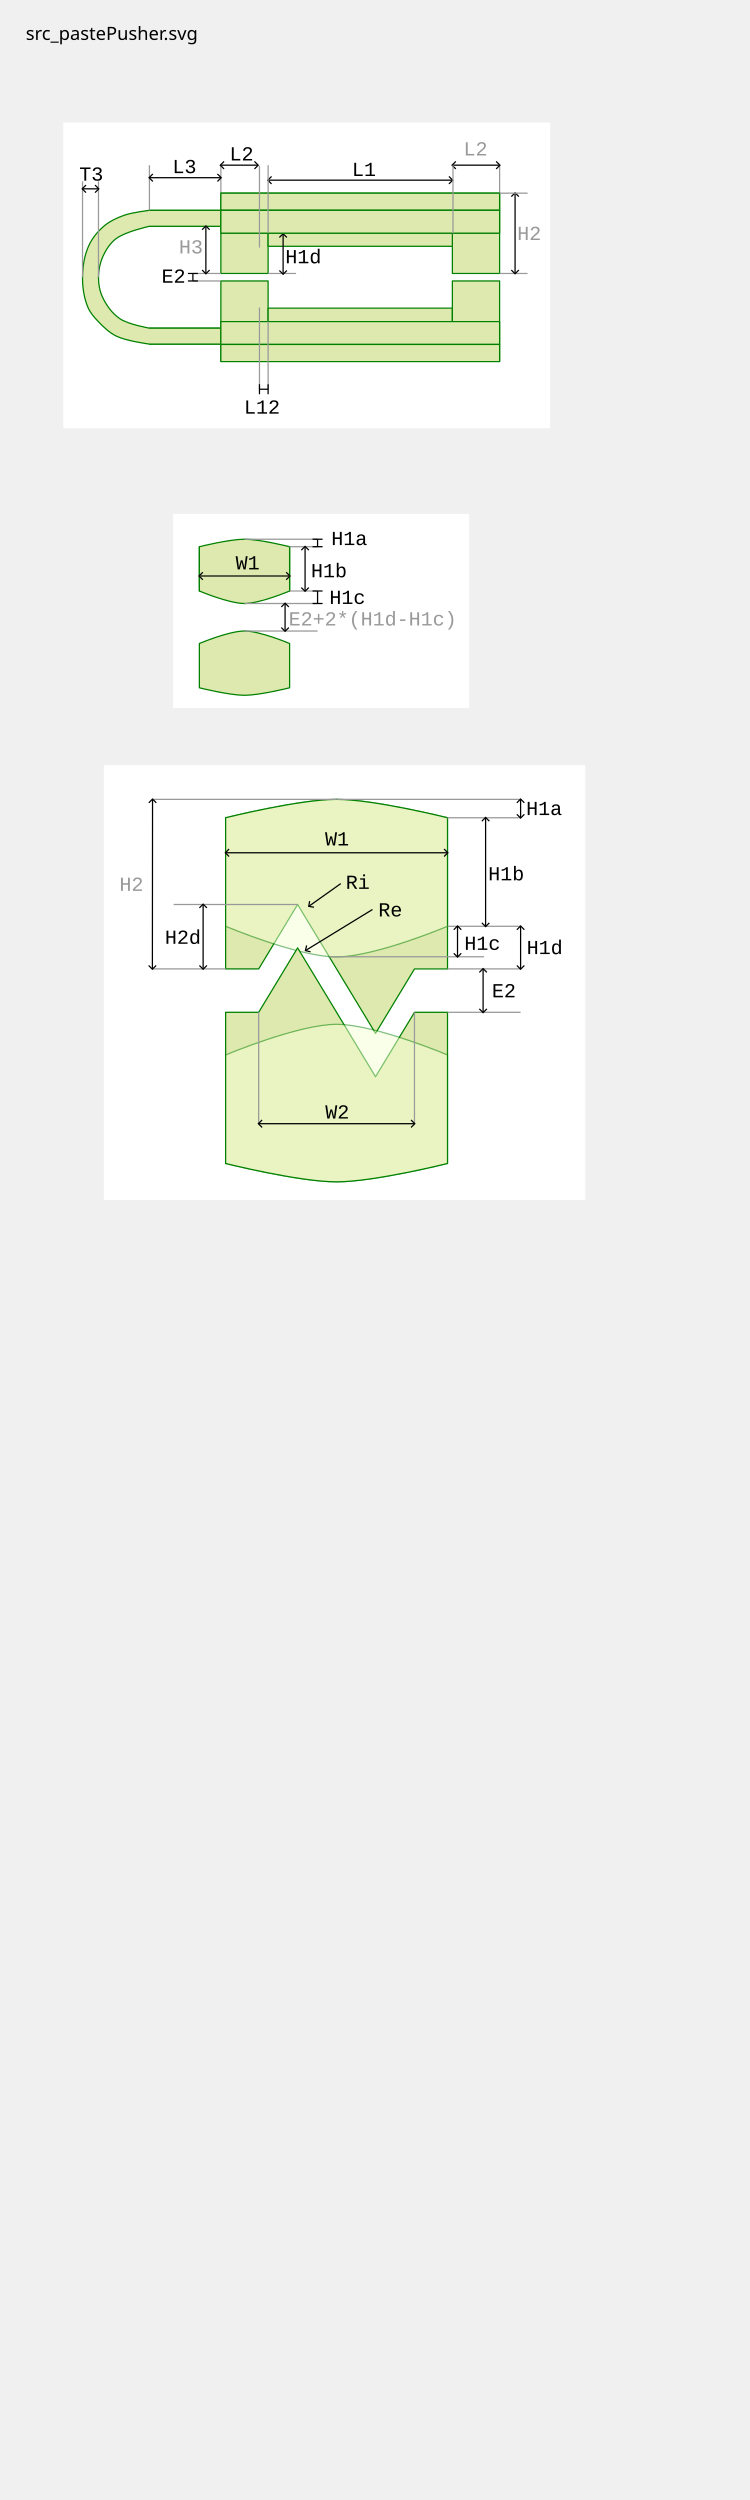
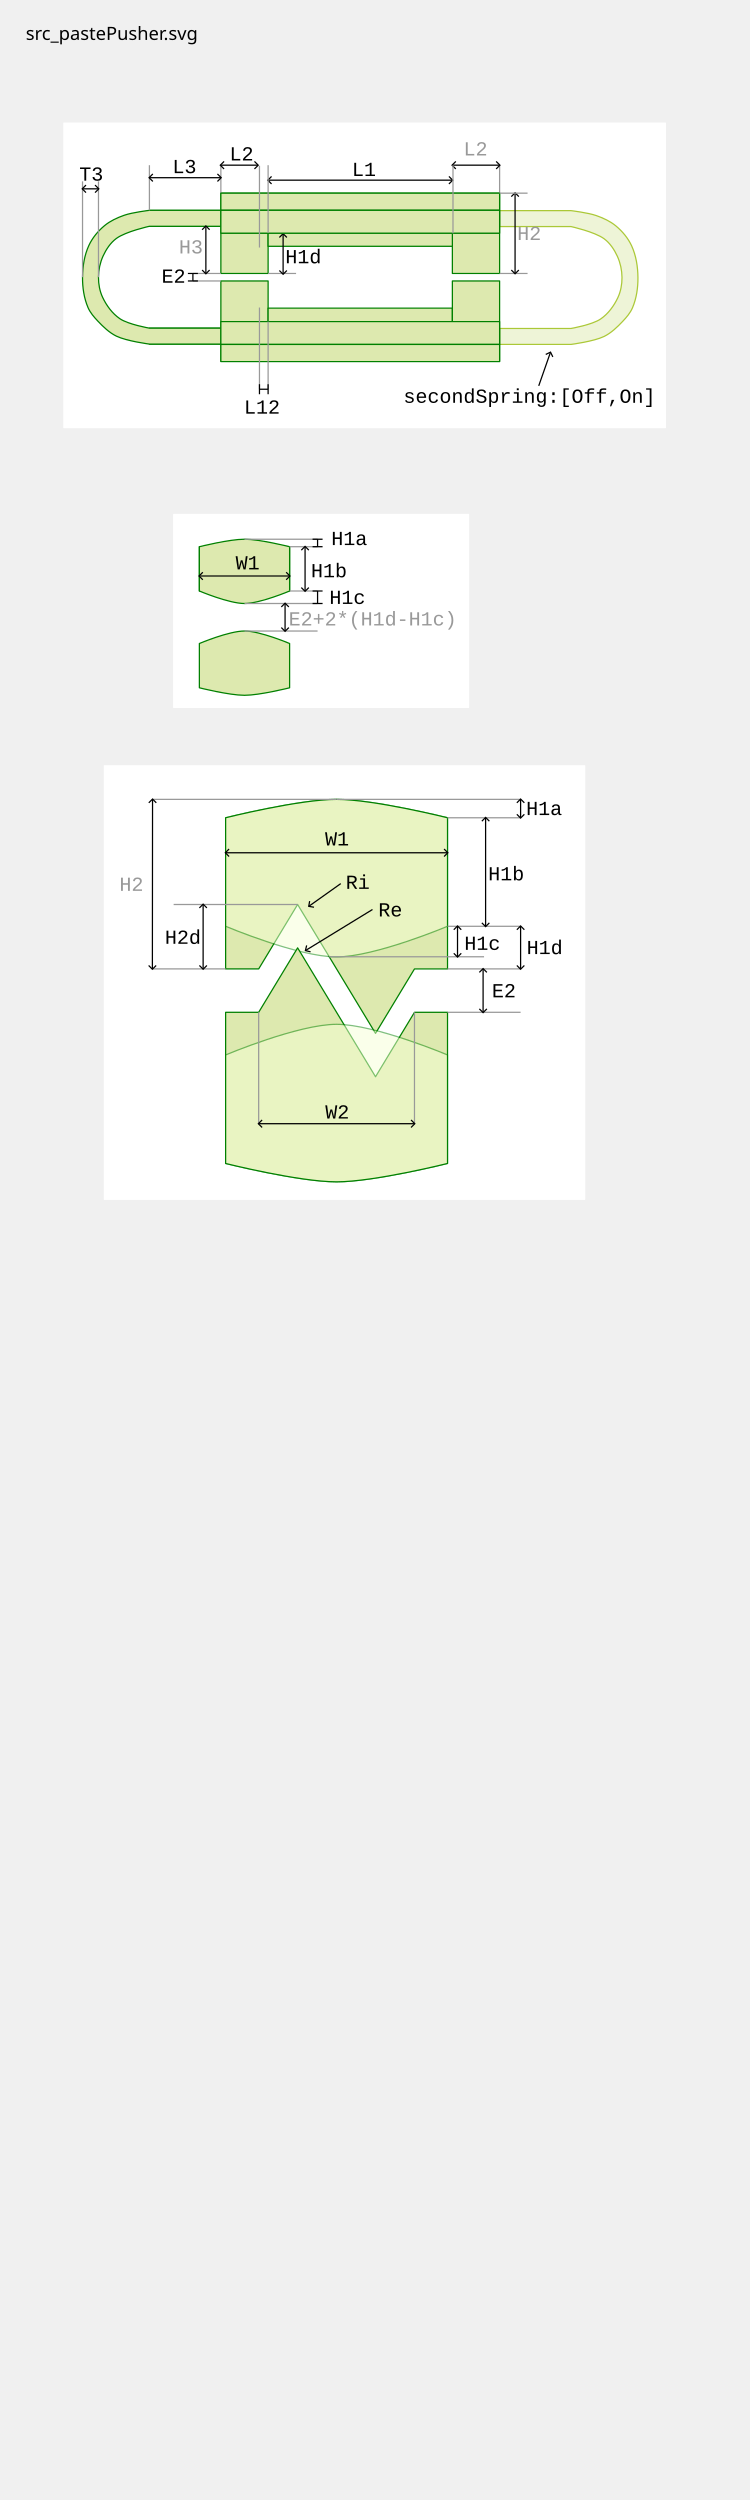
<svg xmlns="http://www.w3.org/2000/svg" width="600" height="2000" viewBox="0 0 158.75 529.167" version="1.1" id="svg1">
  <defs id="defs1">
+     <rect x="382.172" y="302.664" width="209.794" height="42.092" id="rect19" />
    <rect x="231.732" y="317.717" width="33.78" height="19.843" id="rect49" />
    <rect x="410.901" y="915.341" width="62.136" height="51.446" id="rect47" />
    <rect x="452.994" y="864.563" width="64.141" height="51.446" id="rect46" />
    <rect x="463.016" y="774.638" width="71.49" height="52.55" id="rect42" />
    <rect x="441.636" y="854.403" width="72.158" height="62.943" id="rect41" />
    <rect x="472.37" y="764.902" width="90.198" height="78.281" id="rect40" />
    <rect x="462.348" y="714.902" width="84.185" height="66.813" id="rect39" />
    <rect x="238.095" y="1043.623" width="99.98" height="62.804" id="rect38" />
    <rect x="455.666" y="907.324" width="70.154" height="55.455" id="rect33" />
    <rect x="322.677" y="339.213" width="70.866" height="21.732" id="rect30" />
    <rect x="327.874" y="377.48" width="66.142" height="29.764" id="rect29" />
    <rect x="337.795" y="423.307" width="77.613" height="29.291" id="rect28" />
    <rect x="278.74" y="545.669" width="191.26" height="56.402" id="rect27" />
    <rect x="45.354" y="364.724" width="46.772" height="36.85" id="rect25" />
    <rect x="154.323" y="298.583" width="38.433" height="28.819" id="rect18" />
    <rect x="223.135" y="300" width="47.574" height="41.102" id="rect17" />
    <rect x="139.805" y="311.339" width="51.062" height="39.213" id="rect16" />
    <rect x="128.031" y="292.441" width="67.559" height="44.882" id="rect15" />
    <marker style="overflow:visible" id="Stop" refX="0" refY="0" orient="auto" markerWidth="1" markerHeight="1" viewBox="0 0 1 1" preserveAspectRatio="xMidYMid">
      <path style="fill:none;stroke:context-stroke;stroke-width:1" d="M 0,4 V -4" id="path23" />
    </marker>
    <rect x="51.024" y="278.268" width="60.945" height="47.717" id="rect14" />
    <rect x="51.969" y="285.354" width="87.402" height="65.669" id="rect13" />
    <rect x="75.118" y="305.669" width="43.909" height="29.291" id="rect10" />
    <rect x="148.11" y="315.118" width="47.48" height="38.268" id="rect8" />
    <marker style="overflow:visible" id="ArrowWide" refX="0" refY="0" orient="auto-start-reverse" markerWidth="1" markerHeight="1" viewBox="0 0 1 1" preserveAspectRatio="xMidYMid">
      <path style="fill:none;stroke:context-stroke;stroke-width:1;stroke-linecap:butt" d="M 3,-3 0,0 3,3" transform="rotate(180,0.125,0)" id="path1" />
    </marker>
    <rect x="217.169" y="514.475" width="65.29" height="23.014" id="rect24" />
    <rect x="423.643" y="404.875" width="97.941" height="33.678" id="rect4" />
    <rect x="465.43" y="704.66" width="79.114" height="52.307" id="rect23" />
    <rect x="433.287" y="792.659" width="70.908" height="58.254" id="rect22" />
    <rect x="286.066" y="779.609" width="87.692" height="64.597" id="rect21" />
    <rect x="160.361" y="766.559" width="86.88" height="53.487" id="rect20" />
    <rect x="244.961" y="387.088" width="109.693" height="28.313" id="rect12" />
    <rect x="206.239" y="378.13" width="60.545" height="34.169" id="rect11" />
    <rect x="194.465" y="146.003" width="87.449" height="25.582" id="rect9" />
    <rect x="197.141" y="325.036" width="49.599" height="31.96" id="rect3" />
    <rect x="12.224" y="258.196" width="62.043" height="37.148" id="rect7" />
    <rect x="15.299" y="180.795" width="48.781" height="32.226" id="rect6" />
    <rect x="180.648" y="59.142" width="60.528" height="30.722" id="rect5" />
    <rect x="20.621" y="18.595" width="254.251" height="36.954" id="rect1" />
    <rect x="12.224" y="258.196" width="62.043" height="37.148" id="rect7-9" />
    <rect x="465.43" y="704.66" width="79.114" height="52.307" id="rect23-3" />
    <marker style="overflow:visible" id="ArrowWide-2" refX="0" refY="0" orient="auto-start-reverse" markerWidth="1" markerHeight="1" viewBox="0 0 1 1" preserveAspectRatio="xMidYMid">
      <path style="fill:none;stroke:context-stroke;stroke-width:1;stroke-linecap:butt" d="M 3,-3 0,0 3,3" transform="rotate(180,0.125,0)" id="path1-0" />
    </marker>
    <rect x="75.118" y="305.669" width="43.909" height="29.291" id="rect10-8" />
    <rect x="463.016" y="774.638" width="71.49" height="52.55" id="rect42-5" />
    <rect x="327.874" y="377.48" width="66.142" height="29.764" id="rect29-3" />
    <rect x="337.795" y="423.307" width="77.613" height="29.291" id="rect28-1" />
  </defs>
  <g id="layer1">
+     <rect style="opacity:1;fill:#ffffff;stroke:#ffffff;stroke-width:0.265;stroke-linejoin:round;stroke-dasharray:none" id="rect50" width="127.308" height="64.44" x="13.528" y="26.07" />
+     <path style="fill:#eef4d7;stroke:#abc837;stroke-width:0.265;stroke-linejoin:round" d="m 105.75,44.588 h 15.125 c 0,0 3.62,0.438 5.326,1.04 1.483,0.523 2.964,1.197 4.174,2.202 1.369,1.138 2.565,2.574 3.312,4.19 0.959,2.075 1.322,4.438 1.344,6.724 0.02,2.172 -0.306,4.413 -1.156,6.411 -0.465,1.091 -1.271,2.021 -2.086,2.882 -1.155,1.22 -2.408,2.431 -3.914,3.175 -2.152,1.064 -7,1.687 -7,1.687 H 105.75 v -3.375 h 15.125 c 0,0 4.455,-0.767 6.263,-2.006 1.592,-1.091 2.812,-2.76 3.636,-4.505 0.621,-1.314 0.891,-2.817 0.882,-4.271 -0.01,-1.54 -0.346,-3.115 -0.99,-4.514 -0.645,-1.398 -1.551,-2.766 -2.787,-3.683 -1.999,-1.482 -7.003,-2.584 -7.003,-2.584 H 105.75 Z" id="path3-3" />
    <rect style="opacity:1;fill:#ffffff;stroke:#ffffff;stroke-width:0.265;stroke-linejoin:round;stroke-dasharray:none" id="rect52" width="101.647" height="91.747" x="22.097" y="162.104" />
    <rect style="opacity:1;fill:#ffffff;stroke:#ffffff;stroke-width:0.265;stroke-linejoin:round;stroke-dasharray:none" id="rect51" width="62.402" height="40.835" x="36.77" y="108.894" />
-     <rect style="opacity:1;fill:#ffffff;stroke:#ffffff;stroke-width:0.265;stroke-linejoin:round;stroke-dasharray:none" id="rect50" width="102.791" height="64.44" x="13.528" y="26.07" />
    <rect style="fill:#dde9af;stroke:#008000;stroke-width:0.265;stroke-linejoin:round" id="rect2" width="10" height="17" x="46.75" y="40.883" />
    <rect style="fill:#dde9af;stroke:#008000;stroke-width:0.265;stroke-linejoin:round" id="rect2-1" width="10" height="17" x="95.75" y="40.883" />
    <rect style="fill:#999999;stroke:#000000;stroke-width:0.265;stroke-linejoin:round;stroke-dasharray:none" id="rect31" width="46.967" height="31.997" x="-52.829" y="180.043" />
    <rect style="fill:#999999;stroke:#000000;stroke-width:0.265;stroke-linejoin:round;stroke-dasharray:none" id="rect31-4" width="46.967" height="31.997" x="-52.829" y="221.224" />
    <text xml:space="preserve" transform="scale(0.2645833)" id="text1" style="font-size:14.667px;line-height:1.25;font-family:sans-serif;white-space:pre;shape-inside:url(#rect1);display:inline">
-       <tspan x="20.621" y="31.941" id="tspan28">src_pastePusher.svg</tspan>
+       <tspan x="20.621" y="31.941" id="tspan1">src_pastePusher.svg</tspan>
    </text>
    <rect style="fill:#dde9af;stroke:#008000;stroke-width:0.265;stroke-linejoin:round" id="rect2-3" width="39" height="11.25" x="56.75" y="40.883" />
    <rect style="fill:#dde9af;stroke:#008000;stroke-width:0.265;stroke-linejoin:round" id="rect2-36" width="10" height="17" x="46.75" y="-76.471" transform="scale(1,-1)" />
    <rect style="fill:#dde9af;stroke:#008000;stroke-width:0.265;stroke-linejoin:round" id="rect2-3-0" width="39" height="11.25" x="56.75" y="-76.471" transform="scale(1,-1)" />
    <rect style="fill:#dde9af;stroke:#008000;stroke-width:0.265;stroke-linejoin:round" id="rect2-1-6" width="10" height="17" x="95.75" y="-76.471" transform="scale(1,-1)" />
    <rect style="fill:#dde9af;stroke:#008000;stroke-width:0.265;stroke-linejoin:round" id="rect2-7" width="15.125" height="3.375" x="31.625" y="44.521" />
    <rect style="fill:#dde9af;stroke:#008000;stroke-width:0.265;stroke-linejoin:round" id="rect2-7-3" width="15.125" height="3.375" x="31.625" y="69.458" />
    <circle style="fill:#dde9af;stroke:#008000;stroke-width:0.265;stroke-linejoin:round" id="path2-2" cx="-42.375" cy="45.58" r="14.156" />
    <circle style="fill:#dde9af;stroke:#008000;stroke-width:0.265;stroke-linejoin:round" id="path2" cx="-42.375" cy="45.58" r="10.781" />
    <path style="fill:#dde9af;stroke:#008000;stroke-width:0.265;stroke-linejoin:round" d="M 46.75,44.521 H 31.625 c 0,0 -3.62,0.438 -5.326,1.04 -1.483,0.523 -2.964,1.197 -4.174,2.202 -1.369,1.138 -2.565,2.574 -3.312,4.19 -0.959,2.075 -1.322,4.438 -1.344,6.724 -0.02,2.172 0.306,4.413 1.156,6.411 0.465,1.091 1.271,2.021 2.086,2.882 1.155,1.22 2.408,2.431 3.914,3.175 2.152,1.064 7,1.687 7,1.687 H 46.75 V 69.458 H 31.625 c 0,0 -4.455,-0.767 -6.263,-2.006 -1.592,-1.091 -2.812,-2.76 -3.636,-4.505 -0.621,-1.314 -0.891,-2.817 -0.882,-4.271 0.009,-1.54 0.346,-3.115 0.99,-4.514 0.645,-1.398 1.551,-2.766 2.787,-3.683 1.999,-1.482 7.003,-2.584 7.003,-2.584 h 15.125 z" id="path3" />
    <path style="fill:#dde9af;stroke:#999999;stroke-width:0.265;stroke-linejoin:round" d="M 17.469,58.677 V 38.383" id="path4" />
    <path style="fill:#dde9af;stroke:#999999;stroke-width:0.265;stroke-linejoin:round" d="M 20.844,58.677 V 38.383" id="path4-6" />
    <path style="fill:#dde9af;stroke:#999999;stroke-width:0.265;stroke-linejoin:round" d="M 31.625,44.521 V 34.965" id="path4-1" />
    <path style="fill:#dde9af;stroke:#999999;stroke-width:0.265;stroke-linejoin:round" d="M 46.75,40.883 V 34.965" id="path4-1-1" />
    <path style="fill:#dde9af;stroke:#999999;stroke-width:0.265;stroke-linejoin:round" d="M 46.75,57.883 H 40.831" id="path4-1-0" />
    <path style="fill:#dde9af;stroke:#999999;stroke-width:0.265;stroke-linejoin:round" d="M 46.75,59.471 H 40.831" id="path4-1-0-9" />
    <path style="fill:#dde9af;stroke:#999999;stroke-width:0.265;stroke-linejoin:round" d="M 62.669,57.883 H 56.75" id="path4-1-0-2" />
    <path style="fill:#dde9af;stroke:#999999;stroke-width:0.265;stroke-linejoin:round" d="M 105.75,40.883 V 34.965" id="path4-1-1-1" />
    <path style="fill:#dde9af;stroke:#000000;stroke-width:0.265;stroke-linejoin:round;stroke-dasharray:none;marker-start:url(#ArrowWide);marker-end:url(#ArrowWide)" d="m 56.75,38.14 h 39" id="path5" />
    <text xml:space="preserve" transform="matrix(0.2645833,0,0,0.2645833,35.31154,-49.88918)" id="text5" style="font-size:16px;line-height:normal;font-family:'Liberation Mono';-inkscape-font-specification:'Liberation Mono';text-decoration-color:#000000;white-space:pre;shape-inside:url(#rect8);fill:#000000;stroke-width:1;-inkscape-stroke:none;stop-color:#000000">
-       <tspan x="148.109" y="329.354" id="tspan29">L1</tspan>
+       <tspan x="148.109" y="329.354" id="tspan2">L1</tspan>
    </text>
    <path style="fill:#dde9af;stroke:#000000;stroke-width:0.265;stroke-linejoin:round;stroke-dasharray:none;marker-start:url(#ArrowWide);marker-end:url(#ArrowWide)" d="m 46.697,34.965 h 7.891" id="path8" />
    <text xml:space="preserve" transform="matrix(0.2645833,0,0,0.2645833,28.71058,-50.68333)" id="text8" style="font-size:16px;line-height:normal;font-family:'Liberation Mono';-inkscape-font-specification:'Liberation Mono';text-decoration-color:#000000;white-space:pre;shape-inside:url(#rect10);fill:#000000;stroke-width:1;-inkscape-stroke:none;stop-color:#000000">
-       <tspan x="75.117" y="319.906" id="tspan30">L2</tspan>
+       <tspan x="75.117" y="319.906" id="tspan3">L2</tspan>
    </text>
    <path style="fill:#dde9af;stroke:#000000;stroke-width:0.265;stroke-linejoin:round;stroke-dasharray:none;marker-start:url(#ArrowWide);marker-end:url(#ArrowWide)" d="M 31.625,37.61 H 46.75" id="path10" />
    <text xml:space="preserve" transform="matrix(0.2645833,0,0,0.2645833,22.75,-42.61666)" id="text10" style="font-size:16px;line-height:normal;font-family:'Liberation Mono';-inkscape-font-specification:'Liberation Mono';text-decoration-color:#000000;white-space:pre;shape-inside:url(#rect13);fill:#000000;stroke-width:1;-inkscape-stroke:none;stop-color:#000000">
-       <tspan x="51.969" y="299.59" id="tspan31">L3</tspan>
+       <tspan x="51.969" y="299.59" id="tspan4">L3</tspan>
    </text>
    <path style="fill:#dde9af;stroke:#000000;stroke-width:0.265;stroke-linejoin:round;stroke-dasharray:none;marker-start:url(#ArrowWide);marker-end:url(#ArrowWide)" d="m 17.469,39.971 3.375,4e-6" id="path13" />
    <text xml:space="preserve" transform="matrix(0.2645833,0,0,0.2645833,3.279167,-39.15434)" id="text13" style="font-size:16px;line-height:normal;font-family:'Liberation Mono';-inkscape-font-specification:'Liberation Mono';text-decoration-color:#000000;white-space:pre;shape-inside:url(#rect14);fill:#000000;stroke-width:1;-inkscape-stroke:none;stop-color:#000000">
-       <tspan x="51.023" y="292.504" id="tspan32">T3</tspan>
+       <tspan x="51.023" y="292.504" id="tspan5">T3</tspan>
    </text>
    <path style="fill:#dde9af;stroke:#000000;stroke-width:0.265;stroke-linejoin:round;stroke-dasharray:none;marker-start:url(#ArrowWide);marker-end:url(#ArrowWide)" d="m 43.575,47.896 v 9.988" id="path14" />
    <path style="fill:#dde9af;stroke:#000000;stroke-width:0.265;stroke-linejoin:round;stroke-dasharray:none;marker-start:url(#Stop);marker-end:url(#Stop)" d="m 40.831,57.883 v 1.588" id="path15" />
    <text xml:space="preserve" transform="matrix(0.2645833,0,0,0.2645833,4.00066,-27.49166)" id="text15" style="font-size:16px;line-height:normal;font-family:'Liberation Mono';-inkscape-font-specification:'Liberation Mono';text-decoration-color:#000000;white-space:pre;shape-inside:url(#rect15);fill:#999999;stroke-width:1;-inkscape-stroke:none;stop-color:#000000">
-       <tspan x="128.031" y="306.678" id="tspan33">H3</tspan>
+       <tspan x="128.031" y="306.678" id="tspan6">H3</tspan>
    </text>
    <text xml:space="preserve" transform="matrix(0.2645833,0,0,0.2645833,-2.796301,-26.29879)" id="text16" style="font-size:16px;line-height:normal;font-family:'Liberation Mono';-inkscape-font-specification:'Liberation Mono';text-decoration-color:#000000;white-space:pre;shape-inside:url(#rect16);fill:#000000;stroke-width:1;-inkscape-stroke:none;stop-color:#000000">
-       <tspan x="139.805" y="325.574" id="tspan34">E2</tspan>
+       <tspan x="139.805" y="325.574" id="tspan7">E2</tspan>
    </text>
    <path style="fill:#dde9af;stroke:#000000;stroke-width:0.265;stroke-linejoin:round;stroke-dasharray:none;marker-start:url(#ArrowWide-2);marker-end:url(#ArrowWide-2)" d="M 95.75,34.965 H 105.75" id="path8-6" />
    <text xml:space="preserve" transform="matrix(0.2645833,0,0,0.2645833,78.23975,-51.74166)" id="text8-6" style="font-size:16px;line-height:normal;font-family:'Liberation Mono';-inkscape-font-specification:'Liberation Mono';text-decoration-color:#000000;white-space:pre;shape-inside:url(#rect10-8);display:inline;fill:#999999;stroke-width:1;-inkscape-stroke:none;stop-color:#000000">
-       <tspan x="75.117" y="319.906" id="tspan35">L2</tspan>
+       <tspan x="75.117" y="319.906" id="tspan8">L2</tspan>
    </text>
    <path style="fill:#999999;stroke:#000000;stroke-width:0.265;stroke-linejoin:round;stroke-dasharray:none;marker-start:url(#ArrowWide);marker-end:url(#ArrowWide)" d="m 59.925,57.987 2e-6,-8.454" id="path16" />
    <path style="fill:#dde9af;stroke:#999999;stroke-width:0.265;stroke-linejoin:round" d="M 111.669,57.883 H 105.75" id="path4-1-0-2-8" />
    <path style="fill:#999999;stroke:#000000;stroke-width:0.265;stroke-linejoin:round;stroke-dasharray:none;marker-start:url(#ArrowWide);marker-end:url(#ArrowWide)" d="M 109.023,40.883 V 57.883" id="path17" />
    <text xml:space="preserve" transform="matrix(0.2645833,0,0,0.2645833,50.43969,-32.34245)" id="text17" style="font-size:16px;line-height:normal;font-family:'Liberation Mono';-inkscape-font-specification:'Liberation Mono';text-decoration-color:#000000;white-space:pre;shape-inside:url(#rect17);fill:#999999;stroke-width:1;-inkscape-stroke:none;stop-color:#000000">
-       <tspan x="223.135" y="314.236" id="tspan36">H2</tspan>
+       <tspan x="223.135" y="314.236" id="tspan9">H2</tspan>
    </text>
    <text xml:space="preserve" transform="matrix(0.2645833,0,0,0.2645833,19.56667,-27.04663)" id="text18" style="font-size:16px;line-height:normal;font-family:'Liberation Mono';-inkscape-font-specification:'Liberation Mono';text-decoration-color:#000000;white-space:pre;shape-inside:url(#rect18);fill:#000000;stroke-width:1;-inkscape-stroke:none;stop-color:#000000">
-       <tspan x="154.322" y="312.818" id="tspan37">H1d</tspan>
+       <tspan x="154.322" y="312.818" id="tspan10">H1d</tspan>
    </text>
    <rect style="fill:#dde9af;stroke:#008000;stroke-width:0.265;stroke-linejoin:round" id="rect2-3-0-0" width="19.101" height="9.375" x="42.199" y="-125.097" transform="scale(1,-1)" />
    <path style="fill:#dde9af;stroke:#008000;stroke-width:0.265;stroke-linejoin:round;stroke-dasharray:none" d="m 42.199,115.722 c 0,0 6.323,-1.587 9.551,-1.587 3.227,0 9.551,1.587 9.551,1.587 v 9.375 c 0,0 -6.247,2.646 -9.551,2.646 -3.303,0 -9.551,-2.646 -9.551,-2.646 z" id="path19" />
    <path style="fill:#dde9af;stroke:#999999;stroke-width:0.265;stroke-linejoin:round" d="M 67.219,115.722 H 61.301" id="path4-1-0-2-4" />
    <path style="fill:#dde9af;stroke:#999999;stroke-width:0.265;stroke-linejoin:round" d="M 67.219,125.097 H 61.301" id="path4-1-0-2-77" />
    <path style="fill:#dde9af;stroke:#999999;stroke-width:0.265;stroke-linejoin:round" d="M 67.219,127.743 H 51.75" id="path4-1-0-2-776" />
    <path style="fill:#dde9af;stroke:#999999;stroke-width:0.265;stroke-linejoin:round" d="M 67.219,114.134 H 51.75" id="path4-1-0-2-776-6" />
    <path style="fill:#999999;stroke:#000000;stroke-width:0.265;stroke-linejoin:round;stroke-dasharray:none;marker-start:url(#Stop);marker-end:url(#Stop)" d="m 67.219,114.134 -3e-6,1.587" id="path20" />
    <path style="fill:#999999;stroke:#000000;stroke-width:0.265;stroke-linejoin:round;stroke-dasharray:none;marker-start:url(#ArrowWide);marker-end:url(#ArrowWide)" d="M 42.199,121.922 H 61.301" id="path21" />
    <text xml:space="preserve" transform="matrix(0.2645833,0,0,0.2645833,37.875,20.25)" id="text21" style="font-size:16px;line-height:normal;font-family:'Liberation Mono';-inkscape-font-specification:'Liberation Mono';text-decoration-color:#000000;white-space:pre;shape-inside:url(#rect25);fill:#000000;stroke-width:1;-inkscape-stroke:none;stop-color:#000000">
-       <tspan x="45.354" y="378.961" id="tspan38">W1</tspan>
+       <tspan x="45.354" y="378.961" id="tspan11">W1</tspan>
    </text>
    <path style="fill:#dde9af;stroke:#008000;stroke-width:0.265;stroke-linejoin:round;stroke-dasharray:none" d="m 42.199,145.584 c 0,0 6.323,1.587 9.551,1.587 3.227,0 9.551,-1.587 9.551,-1.587 v -9.375 c 0,0 -6.247,-2.646 -9.551,-2.646 -3.303,0 -9.551,2.646 -9.551,2.646 z" id="path19-1" />
    <path style="fill:#dde9af;stroke:#999999;stroke-width:0.265;stroke-linejoin:round" d="M 67.219,133.564 H 51.75" id="path4-1-0-2-776-0" />
    <path style="fill:#999999;stroke:#000000;stroke-width:0.265;stroke-linejoin:round;stroke-dasharray:none;marker-start:url(#ArrowWide);marker-end:url(#ArrowWide-2)" d="m 60.34,127.743 -2e-6,5.821" id="path25" />
    <path style="fill:#999999;stroke:#000000;stroke-width:0.265;stroke-linejoin:round;stroke-dasharray:none;marker-start:url(#ArrowWide);marker-end:url(#ArrowWide)" d="m 64.573,115.722 3e-6,9.375" id="path26" />
    <path style="fill:#999999;stroke:#000000;stroke-width:0.265;stroke-linejoin:round;stroke-dasharray:none;marker-start:url(#Stop);marker-end:url(#Stop)" d="m 67.219,125.097 2e-6,2.646" id="path27" />
    <text xml:space="preserve" transform="matrix(0.2645833,0,0,0.2645833,-12.65207,-15.75)" id="text27" style="font-size:16px;line-height:normal;font-family:'Liberation Mono';-inkscape-font-specification:'Liberation Mono';text-decoration-color:#000000;white-space:pre;shape-inside:url(#rect27);fill:#999999;stroke-width:1;-inkscape-stroke:none;stop-color:#000000">
-       <tspan x="278.74" y="559.906" id="tspan39">E2+2*(H1d-H1c)</tspan>
+       <tspan x="278.74" y="559.906" id="tspan12">E2+2*(H1d-H1c)</tspan>
    </text>
    <text xml:space="preserve" transform="matrix(0.2645833,0,0,0.2645833,-19.25,-0.3909595)" id="text28" style="font-size:16px;line-height:normal;font-family:'Liberation Mono';-inkscape-font-specification:'Liberation Mono';text-decoration-color:#000000;white-space:pre;shape-inside:url(#rect28);fill:#000000;stroke-width:1;-inkscape-stroke:none;stop-color:#000000">
-       <tspan x="337.795" y="437.543" id="tspan40">H1a</tspan>
+       <tspan x="337.795" y="437.543" id="tspan13">H1a</tspan>
    </text>
    <text xml:space="preserve" transform="matrix(0.2645833,0,0,0.2645833,-20.92418,18.5483)" id="text29" style="font-size:16px;line-height:normal;font-family:'Liberation Mono';-inkscape-font-specification:'Liberation Mono';text-decoration-color:#000000;white-space:pre;shape-inside:url(#rect29);fill:#000000;stroke-width:1;-inkscape-stroke:none;stop-color:#000000">
-       <tspan x="327.875" y="391.717" id="tspan41">H1b</tspan>
+       <tspan x="327.875" y="391.717" id="tspan14">H1b</tspan>
    </text>
    <text xml:space="preserve" transform="matrix(0.2645833,0,0,0.2645833,-15.65551,34.31686)" id="text30" style="font-size:16px;line-height:normal;font-family:'Liberation Mono';-inkscape-font-specification:'Liberation Mono';text-decoration-color:#000000;white-space:pre;shape-inside:url(#rect30);fill:#000000;stroke-width:1;-inkscape-stroke:none;stop-color:#000000">
-       <tspan x="322.678" y="353.449" id="tspan42">H1c</tspan>
+       <tspan x="322.678" y="353.449" id="tspan15">H1c</tspan>
    </text>
    <rect style="fill:#999999;stroke:#000000;stroke-width:0.265;stroke-linejoin:round;stroke-dasharray:none" id="rect32" width="16.49" height="13.639" x="-45.835" y="198.401" />
    <rect style="fill:#999999;stroke:#000000;stroke-width:0.265;stroke-linejoin:round;stroke-dasharray:none" id="rect32-0" width="16.49" height="13.639" x="-29.345" y="212.041" />
    <path style="fill:#999999;stroke:#000000;stroke-width:0.265;stroke-linejoin:round;stroke-dasharray:none" d="m -59.822,162.132 6.994,-2e-5 8.245,-13.639 16.49,27.279 8.245,-13.639 h 6.994 l 1.6e-5,-31.997 c 0,0 -15.549,-3.89 -23.484,-3.89 -7.935,0 -23.484,3.89 -23.484,3.89 z" id="path32" />
    <path style="fill:#dde9af;stroke:#008000;stroke-width:0.265;stroke-linejoin:round;stroke-dasharray:none" d="m 47.757,205.089 6.994,-2e-5 8.245,-13.639 16.49,27.279 8.245,-13.639 h 6.994 l 1e-5,-31.997 c 0,0 -15.549,-3.89 -23.484,-3.89 -7.935,0 -23.484,3.89 -23.484,3.89 z" id="path32-7" />
    <path style="fill:#f6ffd5;stroke:#008000;stroke-width:0.265;stroke-linejoin:round;stroke-dasharray:none;opacity:0.5" d="m 47.757,173.091 c 0,0 15.548,-3.89 23.484,-3.89 7.935,0 23.484,3.89 23.484,3.89 v 22.973 c 0,0 -15.361,6.484 -23.484,6.484 -8.123,0 -23.484,-6.484 -23.484,-6.484 z" id="path19-9" />
    <path style="fill:#dde9af;stroke:#008000;stroke-width:0.265;stroke-linejoin:round;stroke-dasharray:none" d="m 94.725,214.272 -6.994,2e-5 -8.245,13.639 -16.49,-27.279 -8.245,13.639 H 47.757 l -1e-5,31.997 c 0,0 15.549,3.89 23.484,3.89 7.935,0 23.484,-3.89 23.484,-3.89 z" id="path32-7-5" />
    <path style="fill:#f6ffd5;stroke:#008000;stroke-width:0.265;stroke-linejoin:round;stroke-dasharray:none;opacity:0.5" d="m 47.757,246.269 c 0,0 15.548,3.89 23.484,3.89 7.935,0 23.484,-3.89 23.484,-3.89 v -22.973 c 0,0 -15.361,-6.484 -23.484,-6.484 -8.123,0 -23.484,6.484 -23.484,6.484 z" id="path19-1-6" />
    <path style="fill:#dde9af;stroke:#999999;stroke-width:0.265;stroke-linejoin:round" d="M 110.194,205.089 H 94.725" id="path4-1-0-2-776-0-7" />
    <path style="fill:#dde9af;stroke:#999999;stroke-width:0.265;stroke-linejoin:round" d="M 110.194,214.272 H 94.725" id="path4-1-0-2-776-0-1" />
    <path style="fill:#dde9af;stroke:#999999;stroke-width:0.265;stroke-linejoin:round" d="M 110.194,196.064 H 94.725" id="path4-1-0-2-776-0-5" />
    <path style="fill:#dde9af;stroke:#999999;stroke-width:0.265;stroke-linejoin:round" d="M 110.194,173.091 H 94.725" id="path4-1-0-2-776-0-18" />
    <path style="fill:#dde9af;stroke:#999999;stroke-width:0.265;stroke-linejoin:round" d="M 110.194,169.201 H 71.241" id="path4-1-0-2-776-0-3" />
    <path style="fill:#dde9af;stroke:#999999;stroke-width:0.265;stroke-linejoin:round" d="M 102.459,202.513 H 69.662" id="path4-1-0-2-776-0-4" />
    <path style="opacity:1;fill:#f6ffd5;stroke:#000000;stroke-width:0.265;stroke-linejoin:round;stroke-dasharray:none;marker-start:url(#ArrowWide);marker-end:url(#ArrowWide)" d="M 47.757,180.5 H 94.725" id="path33" />
    <text xml:space="preserve" transform="matrix(0.2645833,0,0,0.2645833,-51.75873,-64.87705)" id="text33" style="font-size:16px;line-height:normal;font-family:'Liberation Mono';-inkscape-font-specification:'Liberation Mono';text-decoration-color:#000000;white-space:pre;shape-inside:url(#rect33);fill:#000000;stroke-width:1;-inkscape-stroke:none;stop-color:#000000">
-       <tspan x="455.666" y="921.561" id="tspan43">W1</tspan>
+       <tspan x="455.666" y="921.561" id="tspan16">W1</tspan>
    </text>
    <path style="fill:#dde9af;stroke:#999999;stroke-width:0.265;stroke-linejoin:round" d="M 62.996,191.449 H 36.754" id="path4-1-0-2-776-0-5-7" />
    <path style="fill:#dde9af;stroke:#999999;stroke-width:0.265;stroke-linejoin:round" d="M 47.757,205.089 H 32.254" id="path4-1-0-2-776-0-5-0" />
    <path style="fill:#dde9af;stroke:#999999;stroke-width:0.265;stroke-linejoin:round" d="m 54.751,214.272 v 23.578" id="path4-1-0-2-776-0-5-7-5" />
    <path style="fill:#dde9af;stroke:#999999;stroke-width:0.265;stroke-linejoin:round" d="m 87.731,214.272 v 23.578" id="path4-1-0-2-776-0-5-7-5-4" />
    <path style="opacity:1;fill:#f6ffd5;stroke:#000000;stroke-width:0.265;stroke-linejoin:round;stroke-dasharray:none;marker-start:url(#ArrowWide);marker-end:url(#ArrowWide)" d="m 54.751,237.85 32.98,2e-5" id="path34" />
    <text xml:space="preserve" transform="matrix(0.2645833,0,0,0.2645833,5.854295,-43.13352)" id="text38" style="font-size:16px;line-height:normal;font-family:'Liberation Mono';-inkscape-font-specification:'Liberation Mono';text-decoration-color:#000000;white-space:pre;shape-inside:url(#rect38);fill:#000000;stroke-width:1;-inkscape-stroke:none;stop-color:#000000">
-       <tspan x="238.096" y="1057.86" id="tspan44">W2</tspan>
+       <tspan x="238.096" y="1057.86" id="tspan17">W2</tspan>
    </text>
    <path style="fill:#dde9af;stroke:#999999;stroke-width:0.265;stroke-linejoin:round" d="M 71.241,169.201 H 32.288" id="path4-1-0-2-776-0-3-4" />
    <path style="opacity:1;fill:#f6ffd5;stroke:#000000;stroke-width:0.265;stroke-linejoin:round;stroke-dasharray:none;marker-start:url(#ArrowWide);marker-end:url(#ArrowWide)" d="m 32.288,169.201 -0.034,35.888" id="path38" />
    <text xml:space="preserve" transform="matrix(0.2645833,0,0,0.2645833,-97.05041,-4.357219)" id="text39" style="font-size:16px;line-height:normal;font-family:'Liberation Mono';-inkscape-font-specification:'Liberation Mono';text-decoration-color:#000000;white-space:pre;shape-inside:url(#rect39);fill:#999999;stroke-width:1;-inkscape-stroke:none;stop-color:#000000">
-       <tspan x="462.348" y="729.139" id="tspan45">H2</tspan>
+       <tspan x="462.348" y="729.139" id="tspan18">H2</tspan>
    </text>
    <path style="opacity:1;fill:#f6ffd5;stroke:#000000;stroke-width:0.265;stroke-linejoin:round;stroke-dasharray:none;marker-start:url(#ArrowWide);marker-end:url(#ArrowWide)" d="m 42.995,191.449 v 13.639" id="path39" />
    <text xml:space="preserve" transform="matrix(0.2645833,0,0,0.2645833,-90.07358,-6.37138)" id="text40" style="font-size:16px;line-height:normal;font-family:'Liberation Mono';-inkscape-font-specification:'Liberation Mono';text-decoration-color:#000000;white-space:pre;shape-inside:url(#rect40);fill:#000000;stroke-width:1;-inkscape-stroke:none;stop-color:#000000">
-       <tspan x="472.369" y="779.139" id="tspan46">H2d</tspan>
+       <tspan x="472.369" y="779.139" id="tspan20">H2d</tspan>
    </text>
    <path style="opacity:1;fill:#f6ffd5;stroke:#000000;stroke-width:0.265;stroke-linejoin:round;stroke-dasharray:none;marker-start:url(#ArrowWide);marker-end:url(#ArrowWide)" d="m 102.256,205.089 v 9.183" id="path40" />
    <text xml:space="preserve" transform="matrix(0.2645833,0,0,0.2645833,-12.72792,-18.73138)" id="text41" style="font-size:16px;line-height:normal;font-family:'Liberation Mono';-inkscape-font-specification:'Liberation Mono';text-decoration-color:#000000;white-space:pre;shape-inside:url(#rect41);fill:#000000;stroke-width:1;-inkscape-stroke:none;stop-color:#000000">
-       <tspan x="441.635" y="868.639" id="tspan47">E2</tspan>
+       <tspan x="441.635" y="868.639" id="tspan21">E2</tspan>
    </text>
    <path style="opacity:1;fill:#f6ffd5;stroke:#000000;stroke-width:0.265;stroke-linejoin:round;stroke-dasharray:none;marker-start:url(#ArrowWide);marker-end:url(#ArrowWide-2)" d="m 96.841,196.064 -3e-6,6.448" id="path41" />
    <text xml:space="preserve" transform="matrix(0.2645833,0,0,0.2645833,-24.21841,-7.665879)" id="text42" style="font-size:16px;line-height:normal;font-family:'Liberation Mono';-inkscape-font-specification:'Liberation Mono';text-decoration-color:#000000;white-space:pre;shape-inside:url(#rect42);fill:#000000;stroke-width:1;-inkscape-stroke:none;stop-color:#000000">
-       <tspan x="463.016" y="788.875" id="tspan48">H1c</tspan>
+       <tspan x="463.016" y="788.875" id="tspan22">H1c</tspan>
    </text>
    <path style="opacity:1;fill:#f6ffd5;stroke:#000000;stroke-width:0.265;stroke-linejoin:round;stroke-dasharray:none;marker-start:url(#ArrowWide);marker-end:url(#ArrowWide)" d="m 110.194,196.064 v 9.024" id="path42" />
    <text xml:space="preserve" transform="matrix(0.2645833,0,0,0.2645833,-11.0241,-6.773125)" id="text42-1" style="font-size:16px;line-height:normal;font-family:'Liberation Mono';-inkscape-font-specification:'Liberation Mono';text-decoration-color:#000000;white-space:pre;shape-inside:url(#rect42-5);display:inline;fill:#000000;stroke-width:1;-inkscape-stroke:none;stop-color:#000000">
-       <tspan x="463.016" y="788.875" id="tspan49">H1d</tspan>
+       <tspan x="463.016" y="788.875" id="tspan23">H1d</tspan>
    </text>
    <path style="opacity:1;fill:#f6ffd5;stroke:#000000;stroke-width:0.265;stroke-linejoin:round;stroke-dasharray:none;marker-start:url(#ArrowWide);marker-end:url(#ArrowWide)" d="m 110.194,169.201 v 3.89" id="path43" />
    <path style="opacity:1;fill:#f6ffd5;stroke:#000000;stroke-width:0.265;stroke-linejoin:round;stroke-dasharray:none;marker-start:url(#ArrowWide);marker-end:url(#ArrowWide)" d="m 102.786,173.091 -1e-5,22.973" id="path44" />
    <text xml:space="preserve" transform="matrix(0.2645833,0,0,0.2645833,16.58777,82.69884)" id="text29-0" style="font-size:16px;line-height:normal;font-family:'Liberation Mono';-inkscape-font-specification:'Liberation Mono';text-decoration-color:#000000;white-space:pre;shape-inside:url(#rect29-3);display:inline;fill:#000000;stroke-width:1;-inkscape-stroke:none;stop-color:#000000">
-       <tspan x="327.875" y="391.717" id="tspan50">H1b</tspan>
+       <tspan x="327.875" y="391.717" id="tspan24">H1b</tspan>
    </text>
    <text xml:space="preserve" transform="matrix(0.2645833,0,0,0.2645833,21.99249,56.75308)" id="text28-8" style="font-size:16px;line-height:normal;font-family:'Liberation Mono';-inkscape-font-specification:'Liberation Mono';text-decoration-color:#000000;white-space:pre;shape-inside:url(#rect28-1);display:inline;fill:#000000;stroke-width:1;-inkscape-stroke:none;stop-color:#000000">
-       <tspan x="337.795" y="437.543" id="tspan51">H1a</tspan>
+       <tspan x="337.795" y="437.543" id="tspan25">H1a</tspan>
    </text>
    <path style="opacity:1;fill:#f6ffd5;stroke:#000000;stroke-width:0.265;stroke-linejoin:round;stroke-dasharray:none;marker-start:url(#ArrowWide)" d="m 65.407,191.803 6.718,-4.773" id="path45" />
    <path style="opacity:1;fill:#f6ffd5;stroke:#000000;stroke-width:0.265;stroke-linejoin:round;stroke-dasharray:none;marker-start:url(#ArrowWide)" d="m 64.7,201.172 14.142,-8.662" id="path46" />
    <text xml:space="preserve" transform="matrix(0.2645833,0,0,0.2645833,-46.66905,-44.37095)" id="text46" style="font-size:16px;line-height:normal;font-family:'Liberation Mono';-inkscape-font-specification:'Liberation Mono';text-decoration-color:#000000;white-space:pre;shape-inside:url(#rect46);fill:#000000;stroke-width:1;-inkscape-stroke:none;stop-color:#000000">
-       <tspan x="452.994" y="878.799" id="tspan52">Ri</tspan>
+       <tspan x="452.994" y="878.799" id="tspan26">Ri</tspan>
    </text>
    <text xml:space="preserve" transform="matrix(0.2645833,0,0,0.2645833,-28.63782,-51.97235)" id="text47" style="font-size:16px;line-height:normal;font-family:'Liberation Mono';-inkscape-font-specification:'Liberation Mono';text-decoration-color:#000000;white-space:pre;shape-inside:url(#rect47);fill:#000000;stroke-width:1;-inkscape-stroke:none;stop-color:#000000">
-       <tspan x="410.902" y="929.578" id="tspan53">Re</tspan>
+       <tspan x="410.902" y="929.578" id="tspan27">Re</tspan>
    </text>
    <path style="opacity:1;fill:#f6ffd5;stroke:#008000;stroke-width:0.265;stroke-linejoin:round;stroke-dasharray:none" d="M 46.75,49.35 H 105.75" id="path47" />
    <path style="fill:#f6ffd5;stroke:#008000;stroke-width:0.265;stroke-linejoin:round;stroke-dasharray:none" d="m 46.75,72.833 h 59" id="path47-8" />
    <path style="fill:#f6ffd5;stroke:#008000;stroke-width:0.265;stroke-linejoin:round;stroke-dasharray:none" d="M 46.75,68.071 H 105.75" id="path47-0" />
    <rect style="opacity:1;fill:#dde9af;stroke:#008000;stroke-width:0.265;stroke-linejoin:round;stroke-dasharray:none" id="rect48" width="59" height="3.637" x="46.75" y="40.883" />
    <path style="fill:#dde9af;stroke:#999999;stroke-width:0.265;stroke-linejoin:round" d="M 111.669,40.883 H 105.75" id="path4-1-0-2-7" />
    <path style="fill:#f6ffd5;stroke:#008000;stroke-width:0.265;stroke-linejoin:round;stroke-dasharray:none" d="m 46.75,44.521 h 59" id="path47-2" />
    <rect style="fill:#dde9af;stroke:#008000;stroke-width:0.265;stroke-linejoin:round;stroke-dasharray:none" id="rect48-0" width="59" height="4.829" x="46.75" y="44.521" />
    <path style="fill:#dde9af;stroke:#999999;stroke-width:0.265;stroke-linejoin:round" d="M 56.75,49.28 V 34.965" id="path4-1-1-4" />
    <path style="fill:#dde9af;stroke:#999999;stroke-width:0.265;stroke-linejoin:round" d="M 95.882,49.383 V 34.965" id="path4-1-1-6" />
    <rect style="fill:#dde9af;stroke:#008000;stroke-width:0.265;stroke-linejoin:round;stroke-dasharray:none" id="rect48-0-1" width="59" height="4.829" x="46.75" y="68.071" />
    <rect style="fill:#dde9af;stroke:#008000;stroke-width:0.265;stroke-linejoin:round;stroke-dasharray:none" id="rect48-3" width="59" height="3.637" x="46.75" y="72.9" />
    <path style="fill:#dde9af;stroke:#999999;stroke-width:0.265;stroke-linejoin:round" d="M 56.75,82.386 V 68.071" id="path4-1-1-4-9" />
    <path style="fill:#dde9af;stroke:#999999;stroke-width:0.265;stroke-linejoin:round" d="M 54.92,82.386 V 65.089" id="path4-1-1-4-5" />
    <path style="opacity:1;fill:#dde9af;stroke:#000000;stroke-width:0.265;stroke-linejoin:round;stroke-dasharray:none;marker-start:url(#Stop);marker-end:url(#Stop)" d="m 54.92,82.386 h 1.83" id="path48" />
    <text xml:space="preserve" transform="matrix(0.2645833,0,0,0.2645833,-9.665496,-0.2738234)" id="text48" style="font-size:16px;line-height:normal;font-family:'Liberation Mono';-inkscape-font-specification:'Liberation Mono';text-decoration-color:#000000;white-space:pre;shape-inside:url(#rect49);fill:#000000;stroke-width:1;-inkscape-stroke:none;stop-color:#000000">
-       <tspan x="231.732" y="331.953" id="tspan54">L12</tspan>
+       <tspan x="231.732" y="331.953" id="tspan28">L12</tspan>
    </text>
    <path style="fill:#dde9af;stroke:#999999;stroke-width:0.265;stroke-linejoin:round" d="M 54.92,52.389 V 35.091" id="path4-1-1-4-5-3" />
+     <text xml:space="preserve" transform="matrix(0.2645833,0,0,0.2645833,-15.7215,1.414214)" id="text2" style="font-size:16px;line-height:normal;font-family:'Liberation Mono';-inkscape-font-specification:'Liberation Mono';text-decoration-color:#000000;white-space:pre;shape-inside:url(#rect19);fill:#000000;stroke-width:1;-inkscape-stroke:none;stop-color:#000000">
+       <tspan x="382.172" y="316.901" id="tspan29">secondSpring:[Off,On]</tspan>
+     </text>
+     <path style="fill:#eef4d7;stroke:#000000;stroke-width:0.265;stroke-linejoin:round;marker-start:url(#ArrowWide)" d="m 116.506,74.6 -2.475,7.071" id="path22" />
  </g>
</svg>
